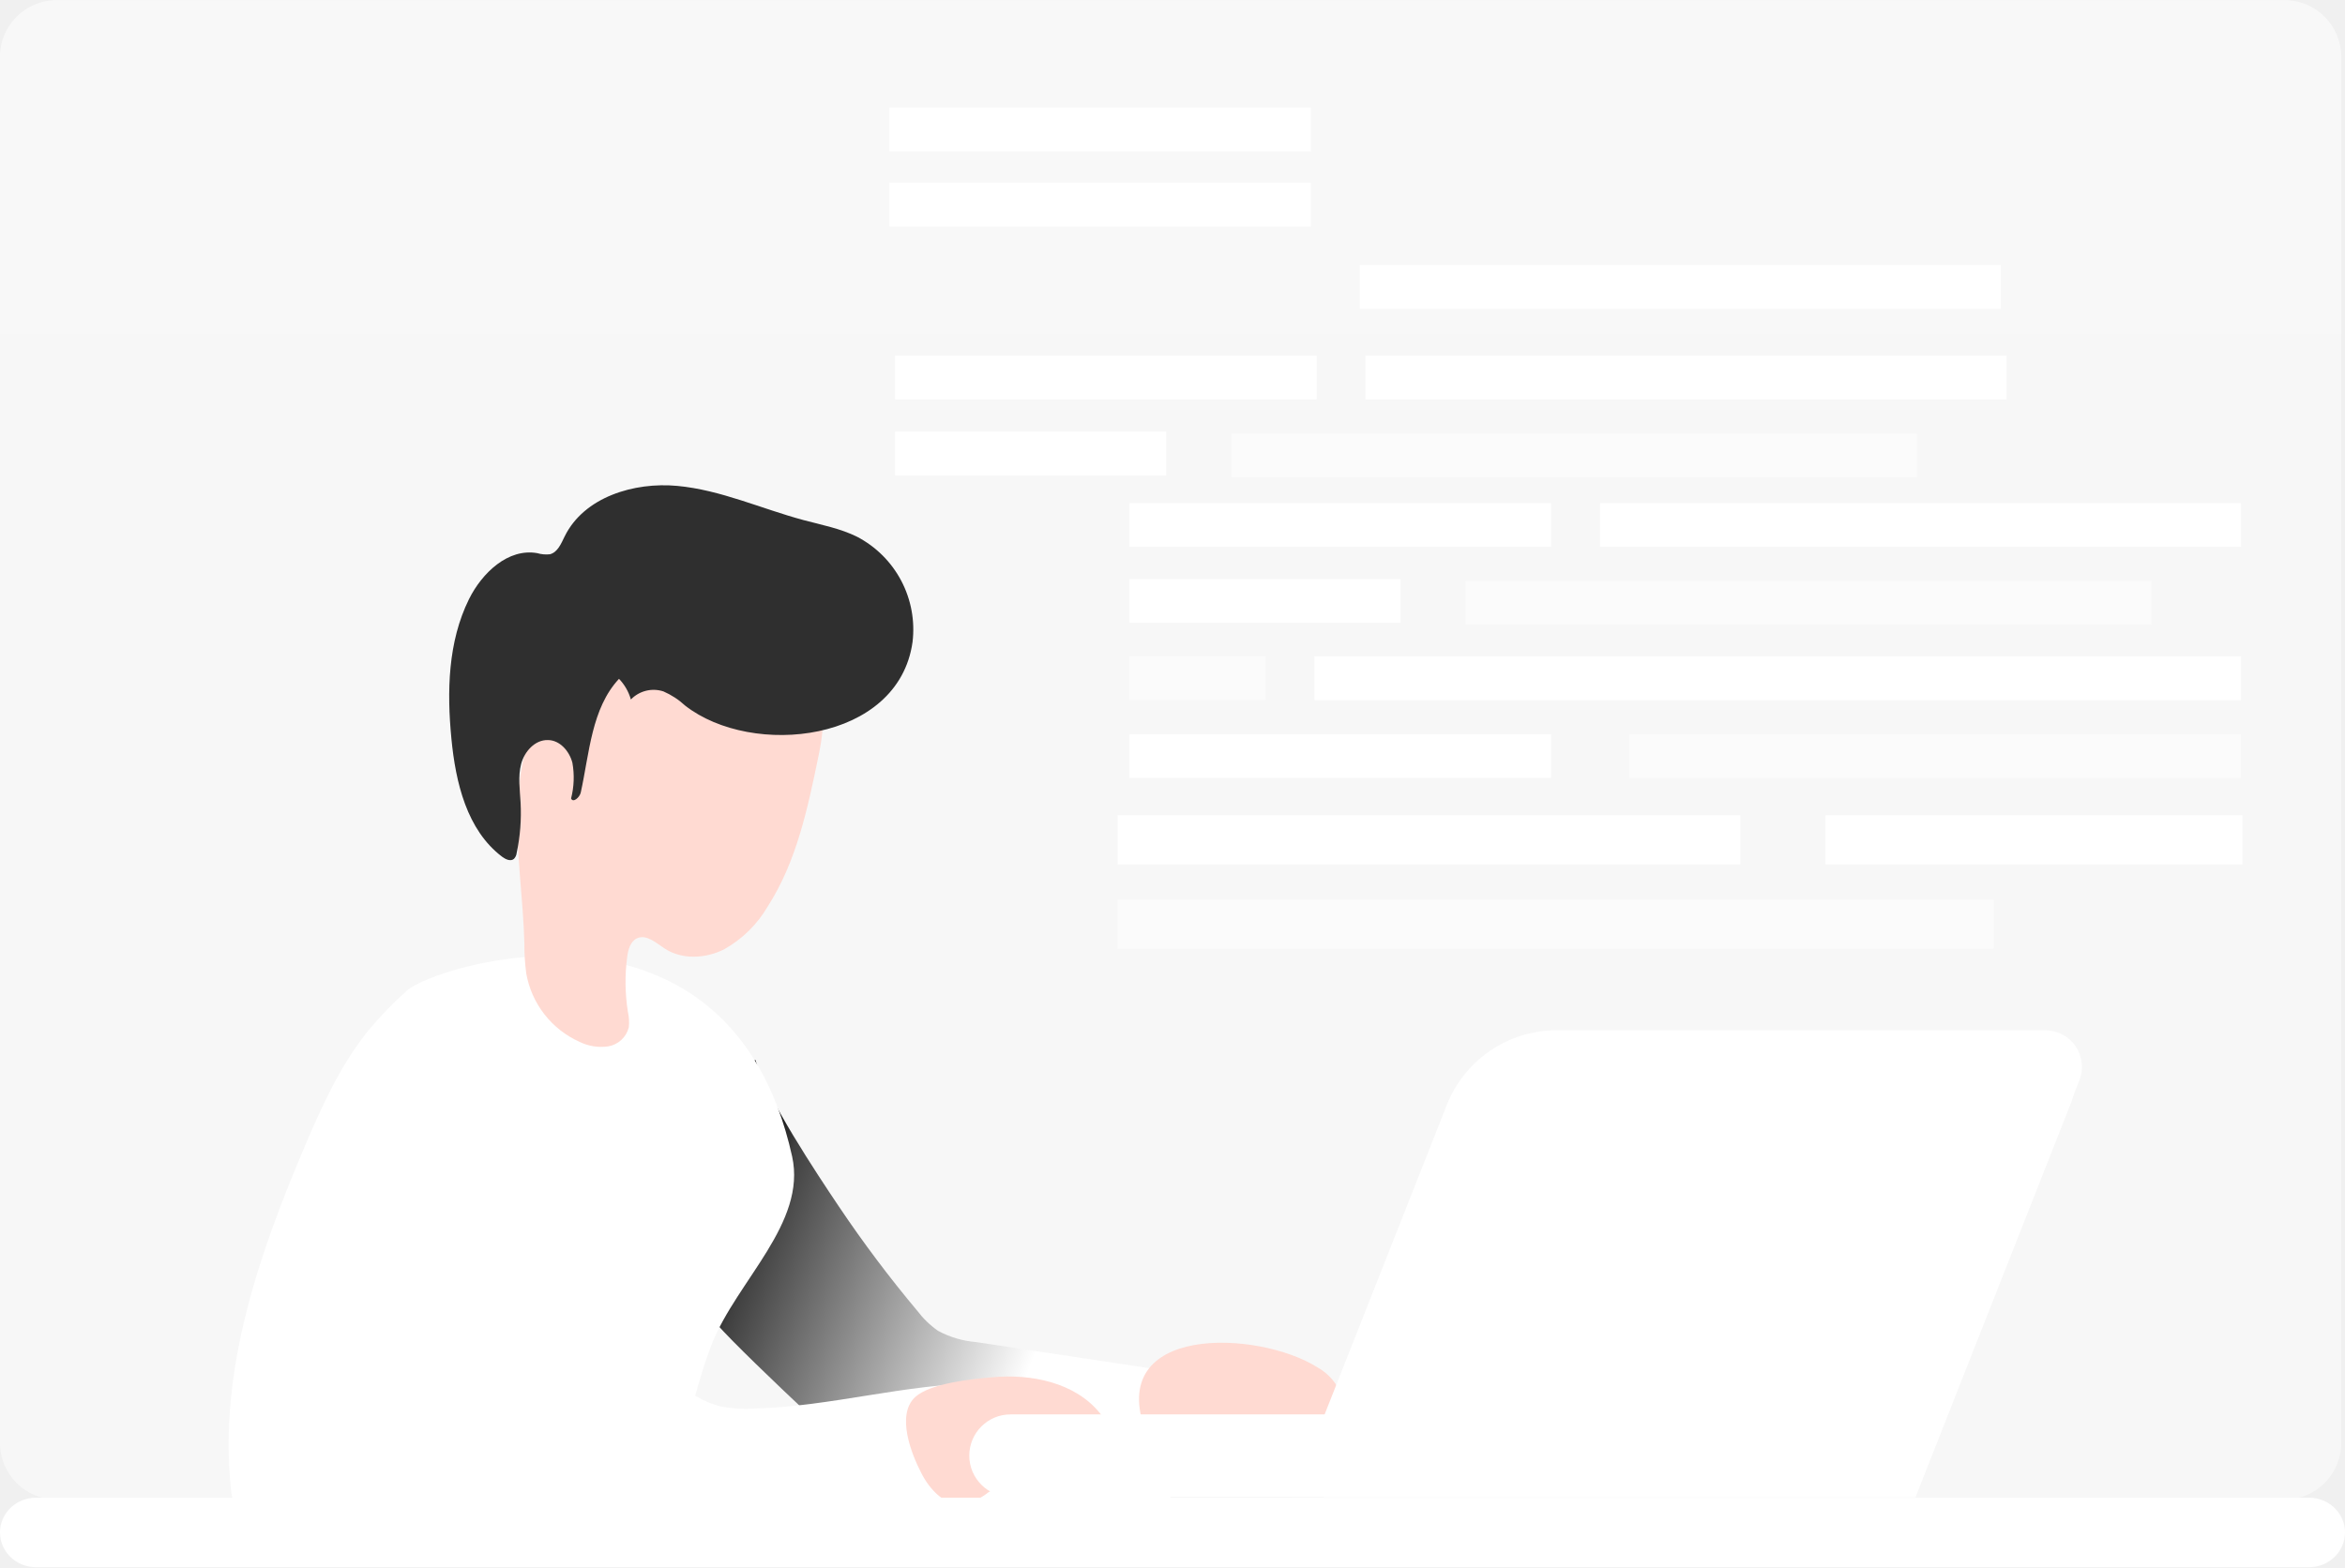
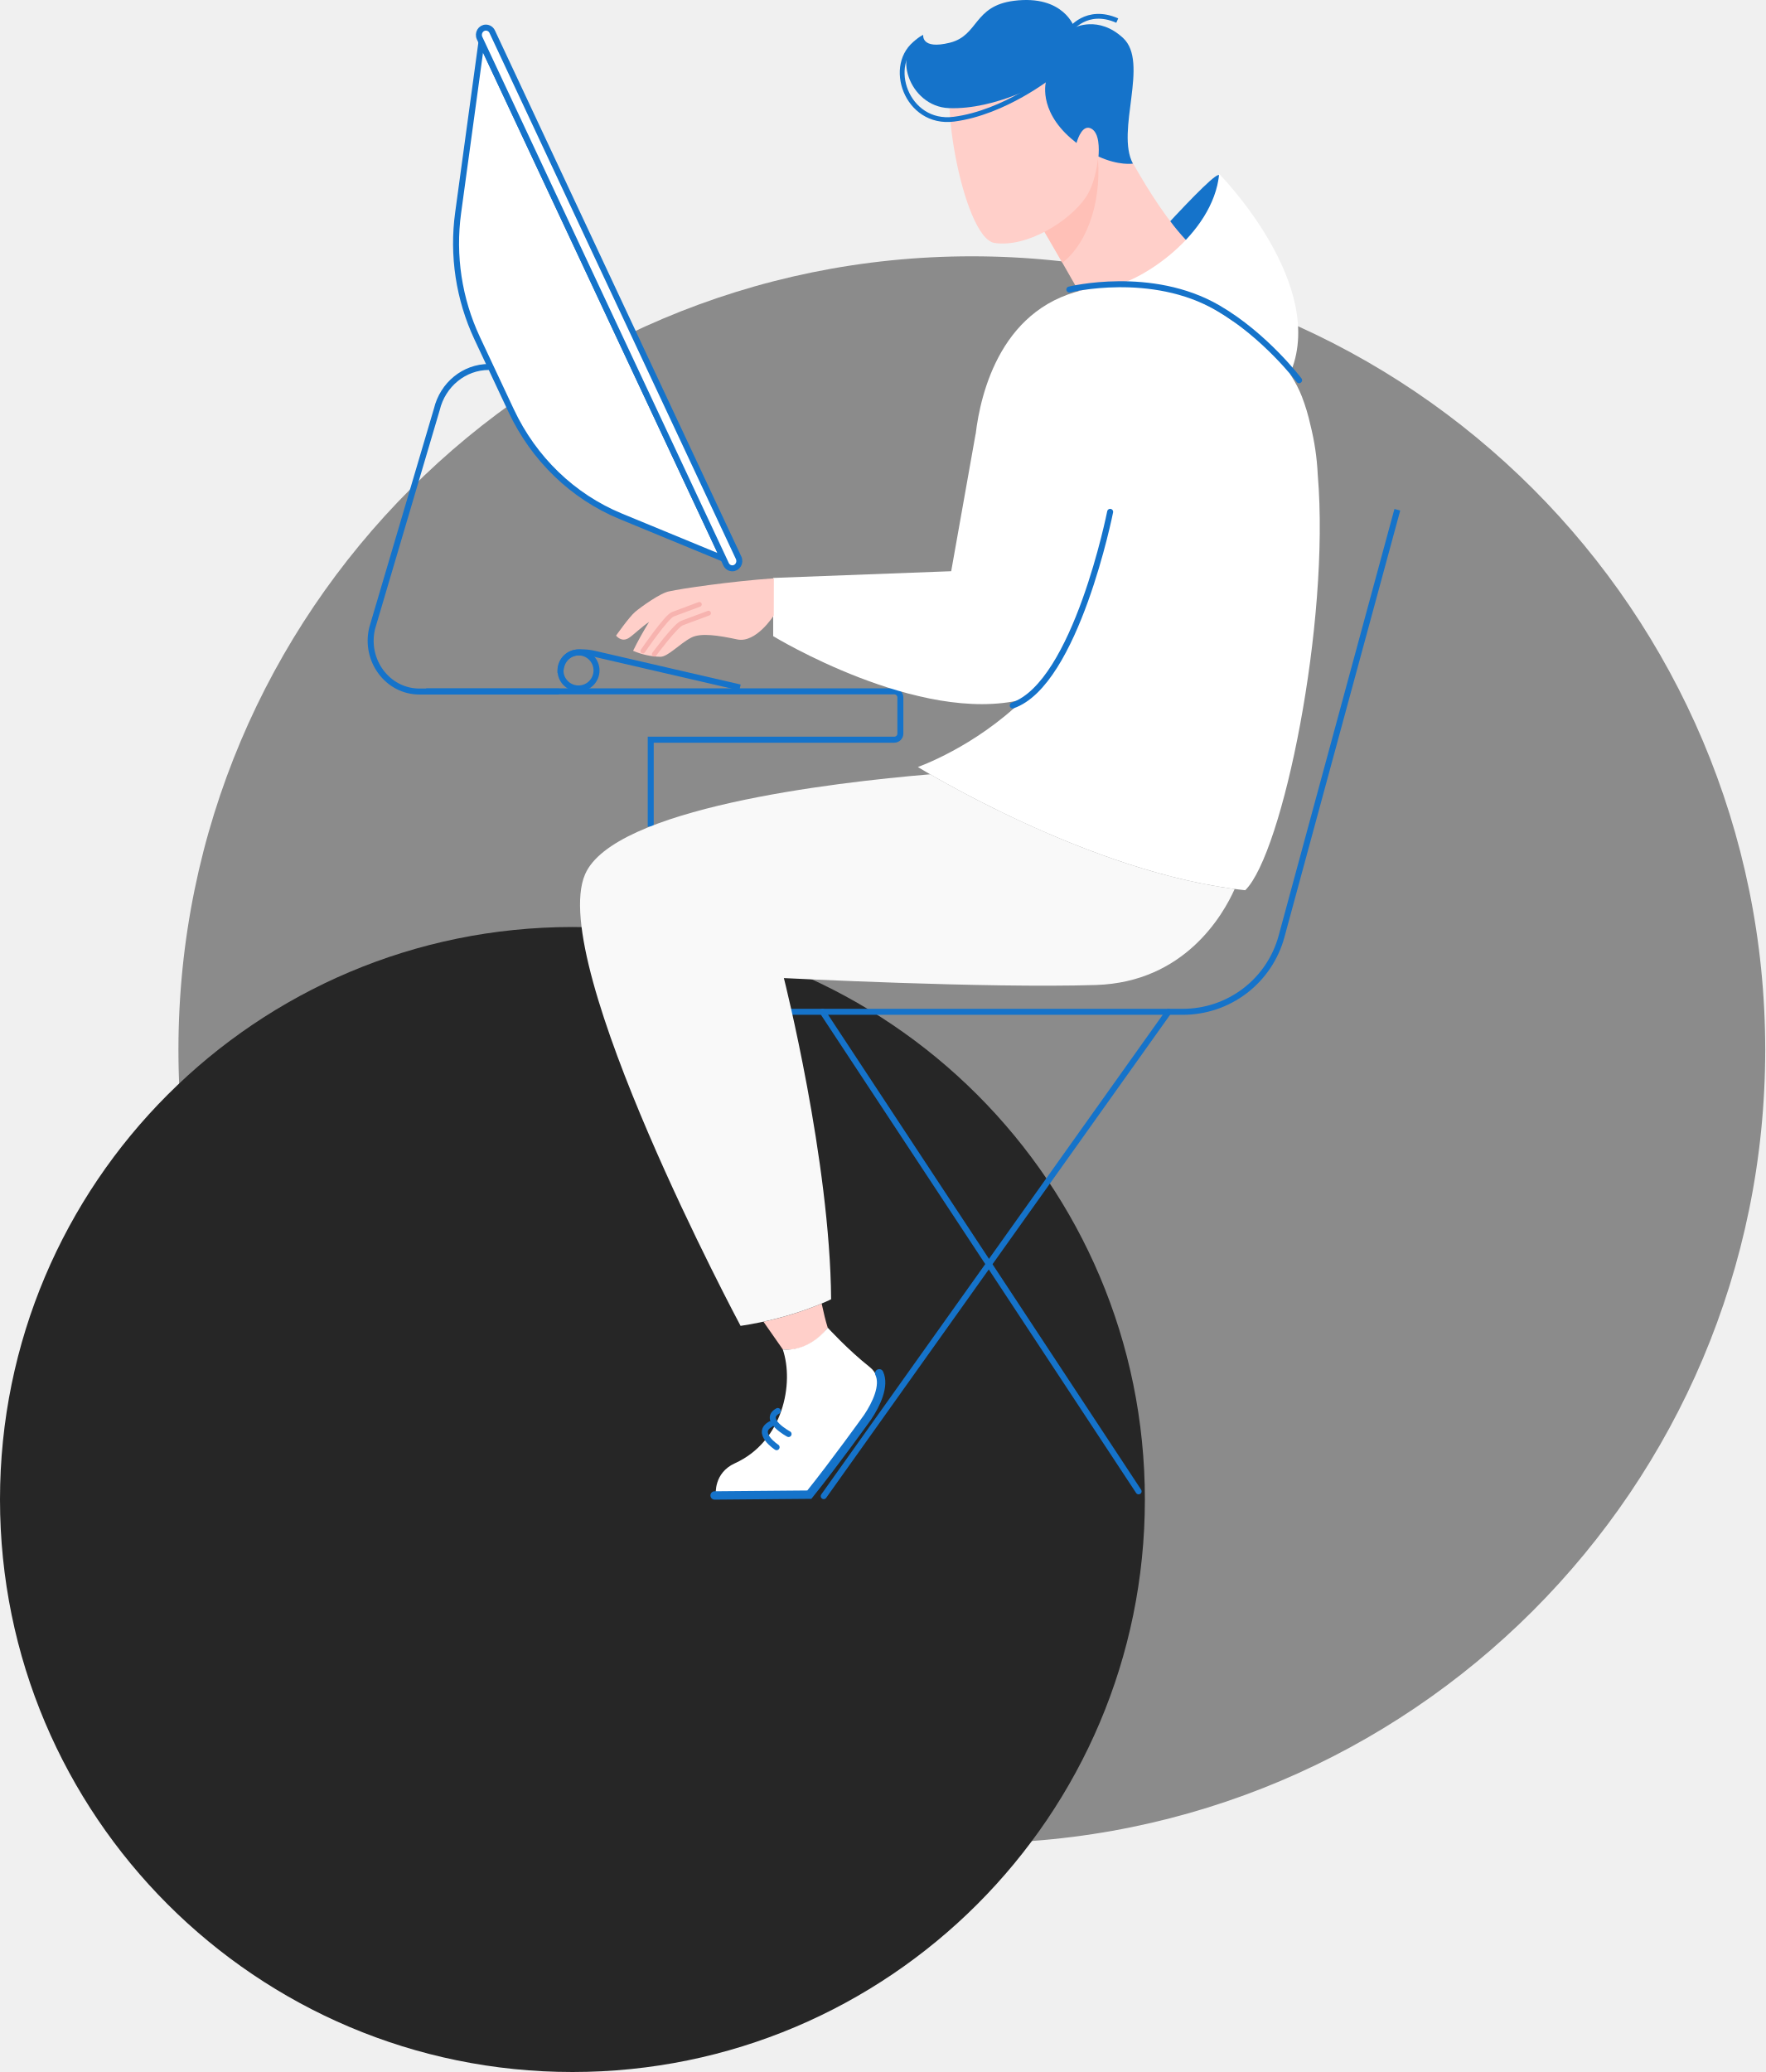
- <svg xmlns="http://www.w3.org/2000/svg" width="371" height="248" viewBox="0 0 371 248" fill="none">
-   <path opacity="0.48" d="M361.45 0.04H8.95C4.007 0.04 0 4.047 0 8.99V228.34C0 233.283 4.007 237.29 8.95 237.29H361.45C366.393 237.29 370.4 233.283 370.4 228.34V8.99C370.4 4.047 366.393 0.04 361.45 0.04Z" fill="white" />
-   <path d="M145.13 207.43C146.049 208.647 147.152 209.714 148.4 210.59C150.256 211.591 152.299 212.197 154.4 212.37L186.32 217.18C186.638 217.202 186.944 217.305 187.21 217.48C187.387 217.672 187.521 217.9 187.602 218.149C187.683 218.397 187.71 218.66 187.68 218.92C187.828 224.896 187.021 230.858 185.29 236.58C185.199 237.048 184.973 237.479 184.64 237.82C184.209 238.112 183.7 238.265 183.18 238.26C172.44 239.17 161.65 238.88 150.88 238.59C149.069 238.616 147.262 238.417 145.5 238C142.5 237.16 140.05 235.11 137.79 233C132.94 228.49 113.31 210.36 112.12 207.9C110.542 204.376 109.271 200.722 108.32 196.98C107.32 193.38 114.63 192.93 114.48 189.19C114.375 186.604 114.685 184.018 115.4 181.53C115.932 179.311 117.035 177.27 118.6 175.61C119.7 174.61 118 167.83 119.52 167.75C121.28 173.75 129.24 185.75 132.7 190.89C136.546 196.621 140.695 202.142 145.13 207.43Z" fill="white" />
-   <path d="M145.13 207.43C146.049 208.647 147.152 209.714 148.4 210.59C150.256 211.591 152.299 212.197 154.4 212.37L186.32 217.18C186.638 217.202 186.944 217.305 187.21 217.48C187.387 217.672 187.521 217.9 187.602 218.149C187.683 218.397 187.71 218.66 187.68 218.92C187.828 224.896 187.021 230.858 185.29 236.58C185.199 237.048 184.973 237.479 184.64 237.82C184.209 238.112 183.7 238.265 183.18 238.26C172.44 239.17 161.65 238.88 150.88 238.59C149.069 238.616 147.262 238.417 145.5 238C142.5 237.16 140.05 235.11 137.79 233C132.94 228.49 113.31 210.36 112.12 207.9C110.542 204.376 109.271 200.722 108.32 196.98C107.32 193.38 114.63 192.93 114.48 189.19C114.375 186.604 114.685 184.018 115.4 181.53C115.932 179.311 117.035 177.27 118.6 175.61C119.7 174.61 118 167.83 119.52 167.75C121.28 173.75 129.24 185.75 132.7 190.89C136.546 196.621 140.695 202.142 145.13 207.43Z" fill="url(#paint0_linear)" />
-   <path d="M64.36 156.77C62.21 158.686 60.205 160.759 58.36 162.97C53.94 168.4 51 174.86 48.26 181.3C40.97 198.44 34.62 216.77 36.51 235.3C36.546 236.415 36.847 237.505 37.39 238.48C38.251 239.583 39.46 240.362 40.82 240.69C44.33 241.81 48.08 241.86 51.82 241.89C66.23 242.02 80.66 242.15 95.06 241.45C97.29 241.34 99.65 241.17 101.5 239.91C102.851 238.875 103.929 237.526 104.64 235.98C108.51 228.7 109.64 220.28 112.64 212.62C116.64 202.62 127.64 193.53 125.32 182.99C115.4 138.24 68.9 152.64 64.36 156.77Z" fill="white" />
-   <path d="M64.36 156.77C62.21 158.686 60.205 160.759 58.36 162.97C53.94 168.4 51 174.86 48.26 181.3C40.97 198.44 34.62 216.77 36.51 235.3C36.546 236.415 36.847 237.505 37.39 238.48C38.251 239.583 39.46 240.362 40.82 240.69C44.33 241.81 48.08 241.86 51.82 241.89C66.23 242.02 80.66 242.15 95.06 241.45C97.29 241.34 99.65 241.17 101.5 239.91C102.851 238.875 103.929 237.526 104.64 235.98C108.51 228.7 109.64 220.28 112.64 212.62C116.64 202.62 127.64 193.53 125.32 182.99C115.4 138.24 68.9 152.64 64.36 156.77Z" fill="url(#paint1_linear)" />
-   <path d="M129.48 119.7C127.79 127.91 126.02 136.34 121.48 143.41C119.825 146.265 117.431 148.621 114.55 150.23C111.62 151.7 107.9 151.9 105.16 150.1C103.79 149.21 102.29 147.81 100.8 148.47C99.72 148.96 99.37 150.3 99.22 151.47C98.845 154.344 98.885 157.257 99.34 160.12C99.526 160.926 99.573 161.758 99.48 162.58C99.286 163.341 98.876 164.029 98.299 164.561C97.723 165.094 97.004 165.448 96.23 165.58C94.683 165.806 93.104 165.558 91.7 164.87C89.516 163.893 87.605 162.396 86.134 160.51C84.662 158.624 83.676 156.406 83.26 154.05C83.05 152.459 82.95 150.855 82.96 149.25C82.77 142.13 81.64 135.04 81.87 127.93C82.1 120.82 83.87 113.42 88.7 108.17C91.49 105.311 94.803 103.016 98.46 101.41C103.91 98.81 109.99 96.98 115.95 97.93C118.322 98.305 120.584 99.189 122.582 100.521C124.579 101.854 126.264 103.604 127.52 105.65C130.64 110.44 130.65 114.01 129.48 119.7Z" fill="#FFDAD2" />
-   <path d="M144.37 101.61C144.776 98.273 144.157 94.891 142.593 91.915C141.03 88.939 138.598 86.51 135.62 84.95C132.97 83.63 130.02 83.07 127.16 82.31C120.46 80.51 114.03 77.53 107.16 76.89C100.29 76.25 92.39 78.66 89.33 84.89C88.77 86.03 88.22 87.41 86.99 87.71C86.318 87.782 85.638 87.721 84.99 87.53C80.4 86.72 76.27 90.64 74.2 94.81C70.86 101.56 70.69 109.43 71.42 116.92C72.09 123.85 73.86 131.34 79.42 135.56C79.97 135.98 80.78 136.36 81.31 135.91C81.553 135.656 81.704 135.329 81.74 134.98C82.299 132.352 82.508 129.662 82.36 126.98C82.25 124.98 81.93 122.86 82.45 120.89C82.97 118.92 84.64 117.05 86.68 117.11C88.57 117.11 90.09 118.87 90.56 120.71C90.895 122.583 90.823 124.507 90.35 126.35C90.65 127.1 91.7 126.2 91.88 125.42C93.26 119.14 93.57 112.11 97.93 107.42C98.817 108.338 99.463 109.461 99.81 110.69C100.462 110.015 101.291 109.537 102.201 109.31C103.112 109.084 104.068 109.119 104.96 109.41C106.225 109.961 107.389 110.721 108.4 111.66C119.02 119.95 142.14 117.49 144.37 101.61Z" fill="#2F2F2F" />
-   <path d="M67.42 167.01C64.06 169.45 62.42 173.74 62.32 177.88C62.22 182.02 66.6 208.29 70.73 215.75C73.93 221.55 80.6 236.69 90.73 240.87C93.73 242.11 138.08 241.59 158.66 239.36C158.53 234.49 158.29 229.62 157.97 224.75C158 224.108 157.806 223.475 157.42 222.96C156.9 222.42 156.16 218.89 155.42 218.89C143.42 218.94 131.32 222.61 119.32 222.89C117.577 223.002 115.827 222.898 114.11 222.58C112.705 222.229 111.357 221.677 110.11 220.94C100.85 215.7 95.73 205.41 92.11 195.4C89.34 187.68 87.11 179.69 83.11 172.48C81.69 169.91 80.42 167.41 77.62 166.28C74.33 164.95 70.47 164.8 67.42 167.01Z" fill="white" />
-   <path d="M67.42 167.01C64.06 169.45 62.42 173.74 62.32 177.88C62.22 182.02 66.6 208.29 70.73 215.75C73.93 221.55 80.6 236.69 90.73 240.87C93.73 242.11 138.08 241.59 158.66 239.36C158.53 234.49 158.29 229.62 157.97 224.75C158 224.108 157.806 223.475 157.42 222.96C156.9 222.42 156.16 218.89 155.42 218.89C143.42 218.94 131.32 222.61 119.32 222.89C117.577 223.002 115.827 222.898 114.11 222.58C112.705 222.229 111.357 221.677 110.11 220.94C100.85 215.7 95.73 205.41 92.11 195.4C89.34 187.68 87.11 179.69 83.11 172.48C81.69 169.91 80.42 167.41 77.62 166.28C74.33 164.95 70.47 164.8 67.42 167.01Z" fill="url(#paint2_linear)" />
-   <path d="M156.9 217.95C163.13 217.36 170.05 218.75 174 223.6C174.416 224.042 174.688 224.6 174.78 225.2C174.776 225.74 174.608 226.267 174.3 226.71C171.97 230.58 166.91 231.5 162.66 233.03C160.449 233.822 158.338 234.869 156.37 236.15C155.262 237.029 153.981 237.663 152.61 238.01C149.61 238.46 147.12 235.78 145.76 233.1C144.2 230.1 141.76 223.94 144.76 221.1C147.21 218.85 153.82 218.23 156.9 217.95Z" fill="#FFDAD2" />
-   <path d="M208.49 216.41C209.599 217.041 210.553 217.912 211.28 218.96C211.635 219.49 211.846 220.104 211.892 220.741C211.937 221.377 211.816 222.015 211.54 222.59C211.068 223.299 210.425 223.877 209.67 224.27C204.14 227.56 197.36 228.15 191.76 231.27C190.611 232.105 189.294 232.678 187.9 232.95C187.081 232.968 186.269 232.797 185.526 232.45C184.784 232.103 184.132 231.59 183.62 230.95C182.6 229.677 181.818 228.23 181.31 226.68C174.76 209.48 199.07 210.41 208.49 216.41Z" fill="#FFDAD2" />
-   <path d="M365.303 237H5.697C2.55 237 0 239.462 0 242.5C0 245.538 2.55 248 5.697 248H365.303C368.45 248 371 245.538 371 242.5C371 239.462 368.45 237 365.303 237Z" fill="white" />
-   <path opacity="0.18" d="M370.39 9V52.8H1.07321e-09V9C-3.67015e-05 6.622 0.941 4.34 2.618 2.654C4.295 0.967 6.572 0.013 8.95 0H361.44C363.818 0.013 366.095 0.967 367.772 2.654C369.449 4.34 370.39 6.622 370.39 9Z" fill="white" />
-   <path d="M159.87 236.86L288.31 236.86C291.911 236.86 294.83 233.941 294.83 230.34C294.83 226.739 291.911 223.82 288.31 223.82L159.87 223.82C156.269 223.82 153.35 226.739 153.35 230.34C153.35 233.941 156.269 236.86 159.87 236.86Z" fill="white" />
-   <path d="M159.87 236.86L288.31 236.86C291.911 236.86 294.83 233.941 294.83 230.34C294.83 226.739 291.911 223.82 288.31 223.82L159.87 223.82C156.269 223.82 153.35 226.739 153.35 230.34C153.35 233.941 156.269 236.86 159.87 236.86Z" fill="url(#paint3_linear)" />
-   <path d="M204.41 236.88H302.98L328.98 170.95C329.325 170.071 329.451 169.122 329.345 168.184C329.24 167.245 328.908 166.347 328.376 165.567C327.845 164.786 327.132 164.147 326.298 163.705C325.464 163.263 324.534 163.031 323.59 163.03H246.24C242.499 163.037 238.845 164.167 235.753 166.275C232.662 168.382 230.274 171.37 228.9 174.85L204.41 236.88Z" fill="white" />
-   <path d="M209.42 236.95H303.04L327.73 174.32C328.059 173.486 328.18 172.583 328.081 171.692C327.981 170.8 327.665 169.946 327.161 169.205C326.656 168.463 325.977 167.856 325.184 167.437C324.391 167.018 323.507 166.799 322.61 166.8H249.15C245.591 166.798 242.114 167.868 239.172 169.869C236.229 171.87 233.957 174.71 232.65 178.02L209.42 236.95Z" fill="white" />
-   <path d="M209.42 236.95H303.04L327.73 174.32C328.059 173.486 328.18 172.583 328.081 171.692C327.981 170.8 327.665 169.946 327.161 169.205C326.656 168.463 325.977 167.856 325.184 167.437C324.391 167.018 323.507 166.799 322.61 166.8H249.15C245.591 166.798 242.114 167.868 239.172 169.869C236.229 171.87 233.957 174.71 232.65 178.02L209.42 236.95Z" fill="url(#paint4_linear)" />
-   <path opacity="0.51" d="M315.41 142.34H176.81V150.14H315.41V142.34Z" fill="white" />
-   <path d="M275.34 128.99H176.81V136.79H275.34V128.99Z" fill="white" />
-   <path d="M354.77 128.99H288.81V136.79H354.77V128.99Z" fill="white" />
-   <path d="M354.54 79.61H253.13V86.54H354.54V79.61Z" fill="white" />
-   <path opacity="0.51" d="M340.38 91.92H231.89V98.85H340.38V91.92Z" fill="white" />
-   <path d="M245.39 79.61H178.69V86.54H245.39V79.61Z" fill="white" />
-   <path d="M354.54 103.86H207.95V110.79H354.54V103.86Z" fill="white" />
-   <path opacity="0.51" d="M200.21 103.86H178.69V110.79H200.21V103.86Z" fill="white" />
-   <path opacity="0.51" d="M354.54 116.17H257.78V123.1H354.54V116.17Z" fill="white" />
-   <path d="M245.39 116.17H178.69V123.1H245.39V116.17Z" fill="white" />
-   <path d="M221.58 91.63H178.69V98.56H221.58V91.63Z" fill="white" />
-   <path d="M317.45 56.28H216.04V63.21H317.45V56.28Z" fill="white" />
-   <path opacity="0.51" d="M303.29 68.59H194.8V75.52H303.29V68.59Z" fill="white" />
-   <path d="M208.31 56.28H141.61V63.21H208.31V56.28Z" fill="white" />
-   <path d="M316.55 41.93H215.14V48.86H316.55V41.93Z" fill="white" />
-   <path d="M207.41 28.91H140.71V35.84H207.41V28.91Z" fill="white" />
-   <path d="M207.41 17.03H140.71V23.96H207.41V17.03Z" fill="white" />
-   <path d="M184.5 68.3H141.61V75.23H184.5V68.3Z" fill="white" />
+ <svg xmlns="http://www.w3.org/2000/svg" width="1474" height="1730" viewBox="0 0 1474 1730" fill="none">
+   <circle opacity="0.5" cx="811.5" cy="876.5" r="662.5" fill="#262626" />
+   <circle cx="478" cy="1252" r="478" fill="#262626" />
+   <g clip-path="url(#clip0)">
+     <path d="M355.881 577.25H746.711C748.069 577.25 749.371 577.789 750.331 578.75C751.291 579.71 751.831 581.012 751.831 582.37V612.49C751.831 613.848 751.291 615.15 750.331 616.11C749.371 617.071 748.069 617.61 746.711 617.61H543.371V690.17" stroke="#1573CA" stroke-width="5" stroke-miterlimit="10" />
+     <path d="M402 35.25L382.55 177.72C377.664 213.377 383.171 249.686 398.41 282.29L426.84 342.88C445.73 383.14 478.34 414.59 518.27 431.06L604.11 466.47L402 35.25Z" fill="white" stroke="#1573CA" stroke-width="5" stroke-miterlimit="10" />
+     <path d="M466.781 577.39H350.201C323.711 577.39 304.291 551.39 310.751 524.54L364.751 341.81C369.751 320.99 387.691 306.4 408.251 306.4" stroke="#1573CA" stroke-width="5" stroke-miterlimit="10" />
+     <path d="M611.521 474.51C610.413 474.501 609.331 474.176 608.402 473.571C607.473 472.967 606.737 472.11 606.281 471.1L400.481 31.82C398.581 27.77 401.411 23.05 405.721 23.05C406.835 23.053 407.925 23.377 408.861 23.981C409.797 24.585 410.539 25.446 411.001 26.46L616.761 465.74C618.661 469.79 615.831 474.51 611.521 474.51Z" fill="white" stroke="#1573CA" stroke-width="5" stroke-miterlimit="10" />
+     <path d="M483.06 574.82C491.372 574.82 498.11 568.082 498.11 559.77C498.11 551.458 491.372 544.72 483.06 544.72C474.748 544.72 468.01 551.458 468.01 559.77C468.01 568.082 474.748 574.82 483.06 574.82Z" stroke="#1573CA" stroke-width="5" stroke-miterlimit="10" />
+     <path d="M468.061 561.79C467.791 552.61 473.841 544.99 483.061 544.72L484.521 544.67C488.435 544.556 492.346 544.943 496.161 545.82L617.931 574" stroke="#1573CA" stroke-width="5" stroke-miterlimit="10" />
+     <path d="M1166.8 425.6L1070.13 781.8C1065.23 799.885 1054.51 815.854 1039.63 827.24C1024.75 838.627 1006.54 844.798 987.801 844.8H660.361" stroke="#1573CA" stroke-width="5" stroke-miterlimit="10" />
+     <path d="M686.832 844.76L950.772 1245.18" stroke="#1573CA" stroke-width="5" stroke-miterlimit="10" stroke-linecap="round" />
+     <path d="M975.772 844.76L687.832 1249.18" stroke="#1573CA" stroke-width="5" stroke-miterlimit="10" stroke-linecap="round" />
+     <path d="M691.17 1108.53C691.17 1108.53 677.44 1129.53 653.6 1126.59L637.48 1103.52C654.109 1099.95 670.382 1094.88 686.1 1088.38C687.74 1096.05 689.45 1103.08 691.17 1108.53Z" fill="#FFCFC9" />
+     <path d="M1031 742.25C1021.34 763.88 989.161 820.08 915.141 822.41C823.381 825.3 654.561 816.64 654.561 816.64C654.561 816.64 693.171 969.2 694.001 1084.81C694.001 1084.81 663.571 1100.25 618.401 1107.03C618.401 1107.03 456.401 804.03 488.571 729.95C512.511 674.84 694.471 653.41 776.721 646.49C810.901 666.31 924.631 728.42 1031 742.25Z" fill="#F9F9F9" />
+     <path d="M691.171 1108.53C691.171 1108.53 707.851 1126.87 726.261 1141.43C737.921 1150.65 733.341 1168.43 723.411 1183.37C708.478 1205.78 691.906 1227.04 673.831 1247C673.831 1247 648.001 1249.73 597.731 1247.67C597.731 1247.67 595.851 1229.83 613.621 1221.77C654.121 1203.4 663.241 1154.77 653.621 1126.64C653.601 1126.59 673.831 1130.2 691.171 1108.53Z" fill="white" />
+     <path d="M734.19 1146.64C739.03 1156.91 731.83 1172.35 724.41 1183.37C724.41 1183.37 696.83 1221.82 675.83 1247.95L596.73 1248.62" stroke="#1573CA" stroke-width="7" stroke-miterlimit="10" stroke-linecap="round" />
+     <path d="M648.48 1208.33C648.48 1208.33 630.23 1196.39 643.48 1189.09" stroke="#1573CA" stroke-width="5" stroke-miterlimit="10" stroke-linecap="round" />
+     <path d="M658.481 1197.33C658.481 1197.33 636.231 1185.39 649.481 1178.09" stroke="#1573CA" stroke-width="5" stroke-miterlimit="10" stroke-linecap="round" />
+     <path d="M928.381 238.71C928.381 238.71 1012.18 215.62 1018.11 147.05C1019.12 135.44 928.381 238.71 928.381 238.71Z" fill="#1573CA" />
+     <path d="M929.393 104.69C929.393 104.69 965.563 180.32 998.843 208.55C998.843 208.55 945.712 243.88 901.112 243.86C901.112 243.86 871.913 192.44 859.812 172.77L929.393 104.69Z" fill="#FFCFC9" />
+     <path d="M887.162 219.45C877.932 203.38 866.363 183.45 859.812 172.77L912.753 121L916.383 128.23C920.243 162.89 910.572 200.71 887.162 219.45Z" fill="#FFC0B7" />
+     <path d="M917.782 119.81C917.782 119.81 917.622 148.81 906.592 164.86C892.712 185.07 857.382 206.86 830.492 202.86C803.602 198.86 780.152 62.67 800.322 54.61C820.492 46.55 876.842 39.15 893.642 64C910.442 88.85 917.782 119.81 917.782 119.81Z" fill="#FFCFC9" />
+     <path d="M946.002 136.62C946.002 136.62 934.292 138.5 917.272 130.69C917.802 124.33 918.042 111.27 911.462 107.51C904.282 103.41 900.182 114.98 898.912 119.36C897.379 118.173 895.829 116.897 894.262 115.53C866.262 91.2 873.552 67.38 873.552 67.38C873.552 67.38 831.892 91.88 792.202 90.26C759.262 88.92 743.132 42.82 770.902 29.08C770.902 29.08 768.902 41.71 793.142 35.66C817.382 29.61 812.672 5 846.642 0.67C888.502 -4.62 897.152 23.11 897.152 23.11C897.152 23.11 917.202 12.56 937.842 31.75C959.832 52.2 931.422 109.28 946.002 136.62Z" fill="#1573CA" />
+     <path d="M877.832 62.94C877.832 62.94 838.892 94 796.572 99.51C756.762 104.69 739.322 53.28 766.372 34.64" stroke="#1573CA" stroke-width="4" stroke-miterlimit="10" />
+     <path d="M893.551 25.18C893.551 25.18 907.161 5.82 932.931 17.18" stroke="#1573CA" stroke-width="4" stroke-miterlimit="10" />
+     <path d="M1039.8 743.29C1071 712.73 1110.74 520 1100.36 396.44C1099.71 382.373 1097.65 368.406 1094.21 354.75V354.75C1092.44 346.71 1090.07 338.815 1087.12 331.13C1078.12 308.13 1057.54 284.13 1028.92 267.74C999.751 246.85 961.691 232.4 911.251 240.84C836.171 253.4 818.741 328.35 814.701 362.47L814.641 362.41L794.271 476.93L645.631 482.54V531.16C645.631 531.16 767.601 605.56 854.001 584L854.761 583.8C813.761 623.9 766.441 640.4 766.441 640.4C766.441 640.4 910.411 729.72 1039.8 743.29Z" fill="white" />
+     <path d="M927.001 427.36C927.001 427.36 898.541 570.71 845.631 589" stroke="#1573CA" stroke-width="5" stroke-miterlimit="10" stroke-linecap="round" />
+     <path d="M928.381 238.71C951.571 235.71 1013.02 196.64 1018.06 145.21C1018.06 145.21 1110.45 238.71 1076.61 313.42C1076.61 313.42 1057.77 278.42 1017.03 257.15C968.271 231.72 928.381 238.71 928.381 238.71Z" fill="white" />
+     <path d="M1084.78 317.47C1084.78 317.47 1056.78 280.25 1017.03 257.15C961.38 224.8 892.92 241.75 892.92 241.75" stroke="#1573CA" stroke-width="5" stroke-miterlimit="10" stroke-linecap="round" />
+     <path d="M646.111 513.88C646.111 513.88 631.341 537.23 615.621 533.88C599.901 530.53 585.271 528.23 577.301 532.33C567.451 537.4 557.671 548.59 551.241 548.38C543.457 548.177 535.785 546.479 528.641 543.38C532.687 535.134 537.146 527.097 542.001 519.3C536.551 522.75 529.321 529.83 525.321 532.51C518.921 536.81 514.441 530.69 514.441 530.69C514.441 530.69 525.501 514.98 530.341 510.89C534.991 506.96 551.771 494.77 559.091 493.69C567.881 491.6 611.251 485.25 646.211 482.86L646.111 513.88Z" fill="#FFCFC9" />
+     <path d="M536.801 543.6C536.801 543.6 556.411 514.88 561.861 512.86C571.461 509.31 583.981 504.62 583.981 504.62" stroke="#F7B3AF" stroke-width="4" stroke-miterlimit="10" stroke-linecap="round" />
+     <path d="M546.352 546.2C546.352 546.2 564.072 522.2 569.512 520.2C579.112 516.65 591.642 511.95 591.642 511.95" stroke="#F7B3AF" stroke-width="4" stroke-miterlimit="10" stroke-linecap="round" />
+   </g>
  <defs>
-     <linearGradient id="paint0_linear" x1="113.34" y1="195.58" x2="163.59" y2="214.73" gradientUnits="userSpaceOnUse">
-       <stop offset="0.01" />
-       <stop offset="0.12" stop-opacity="0.75" />
-       <stop offset="1" stop-opacity="0" />
-     </linearGradient>
-     <linearGradient id="paint1_linear" x1="11570" y1="25197.8" x2="10167.9" y2="16859.8" gradientUnits="userSpaceOnUse">
-       <stop offset="0.01" />
-       <stop offset="0.12" stop-opacity="0.75" />
-       <stop offset="1" stop-opacity="0" />
-     </linearGradient>
-     <linearGradient id="paint2_linear" x1="13006.8" y1="20816.1" x2="14621.1" y2="16224.1" gradientUnits="userSpaceOnUse">
-       <stop offset="0.01" />
-       <stop offset="0.12" stop-opacity="0.75" />
-       <stop offset="1" stop-opacity="0" />
-     </linearGradient>
-     <linearGradient id="paint3_linear" x1="37634.2" y1="3719.32" x2="37635" y2="3364.21" gradientUnits="userSpaceOnUse">
-       <stop offset="0.01" />
-       <stop offset="0.12" stop-opacity="0.75" />
-       <stop offset="1" stop-opacity="0" />
-     </linearGradient>
-     <linearGradient id="paint4_linear" x1="36730.5" y1="20150.4" x2="36898.2" y2="12967.5" gradientUnits="userSpaceOnUse">
-       <stop offset="0.01" />
-       <stop offset="0.12" stop-opacity="0.75" />
-       <stop offset="1" stop-opacity="0" />
-     </linearGradient>
+     <clipPath id="clip0">
+       <rect width="862.22" height="1252.12" fill="white" transform="translate(307)" />
+     </clipPath>
  </defs>
</svg>
